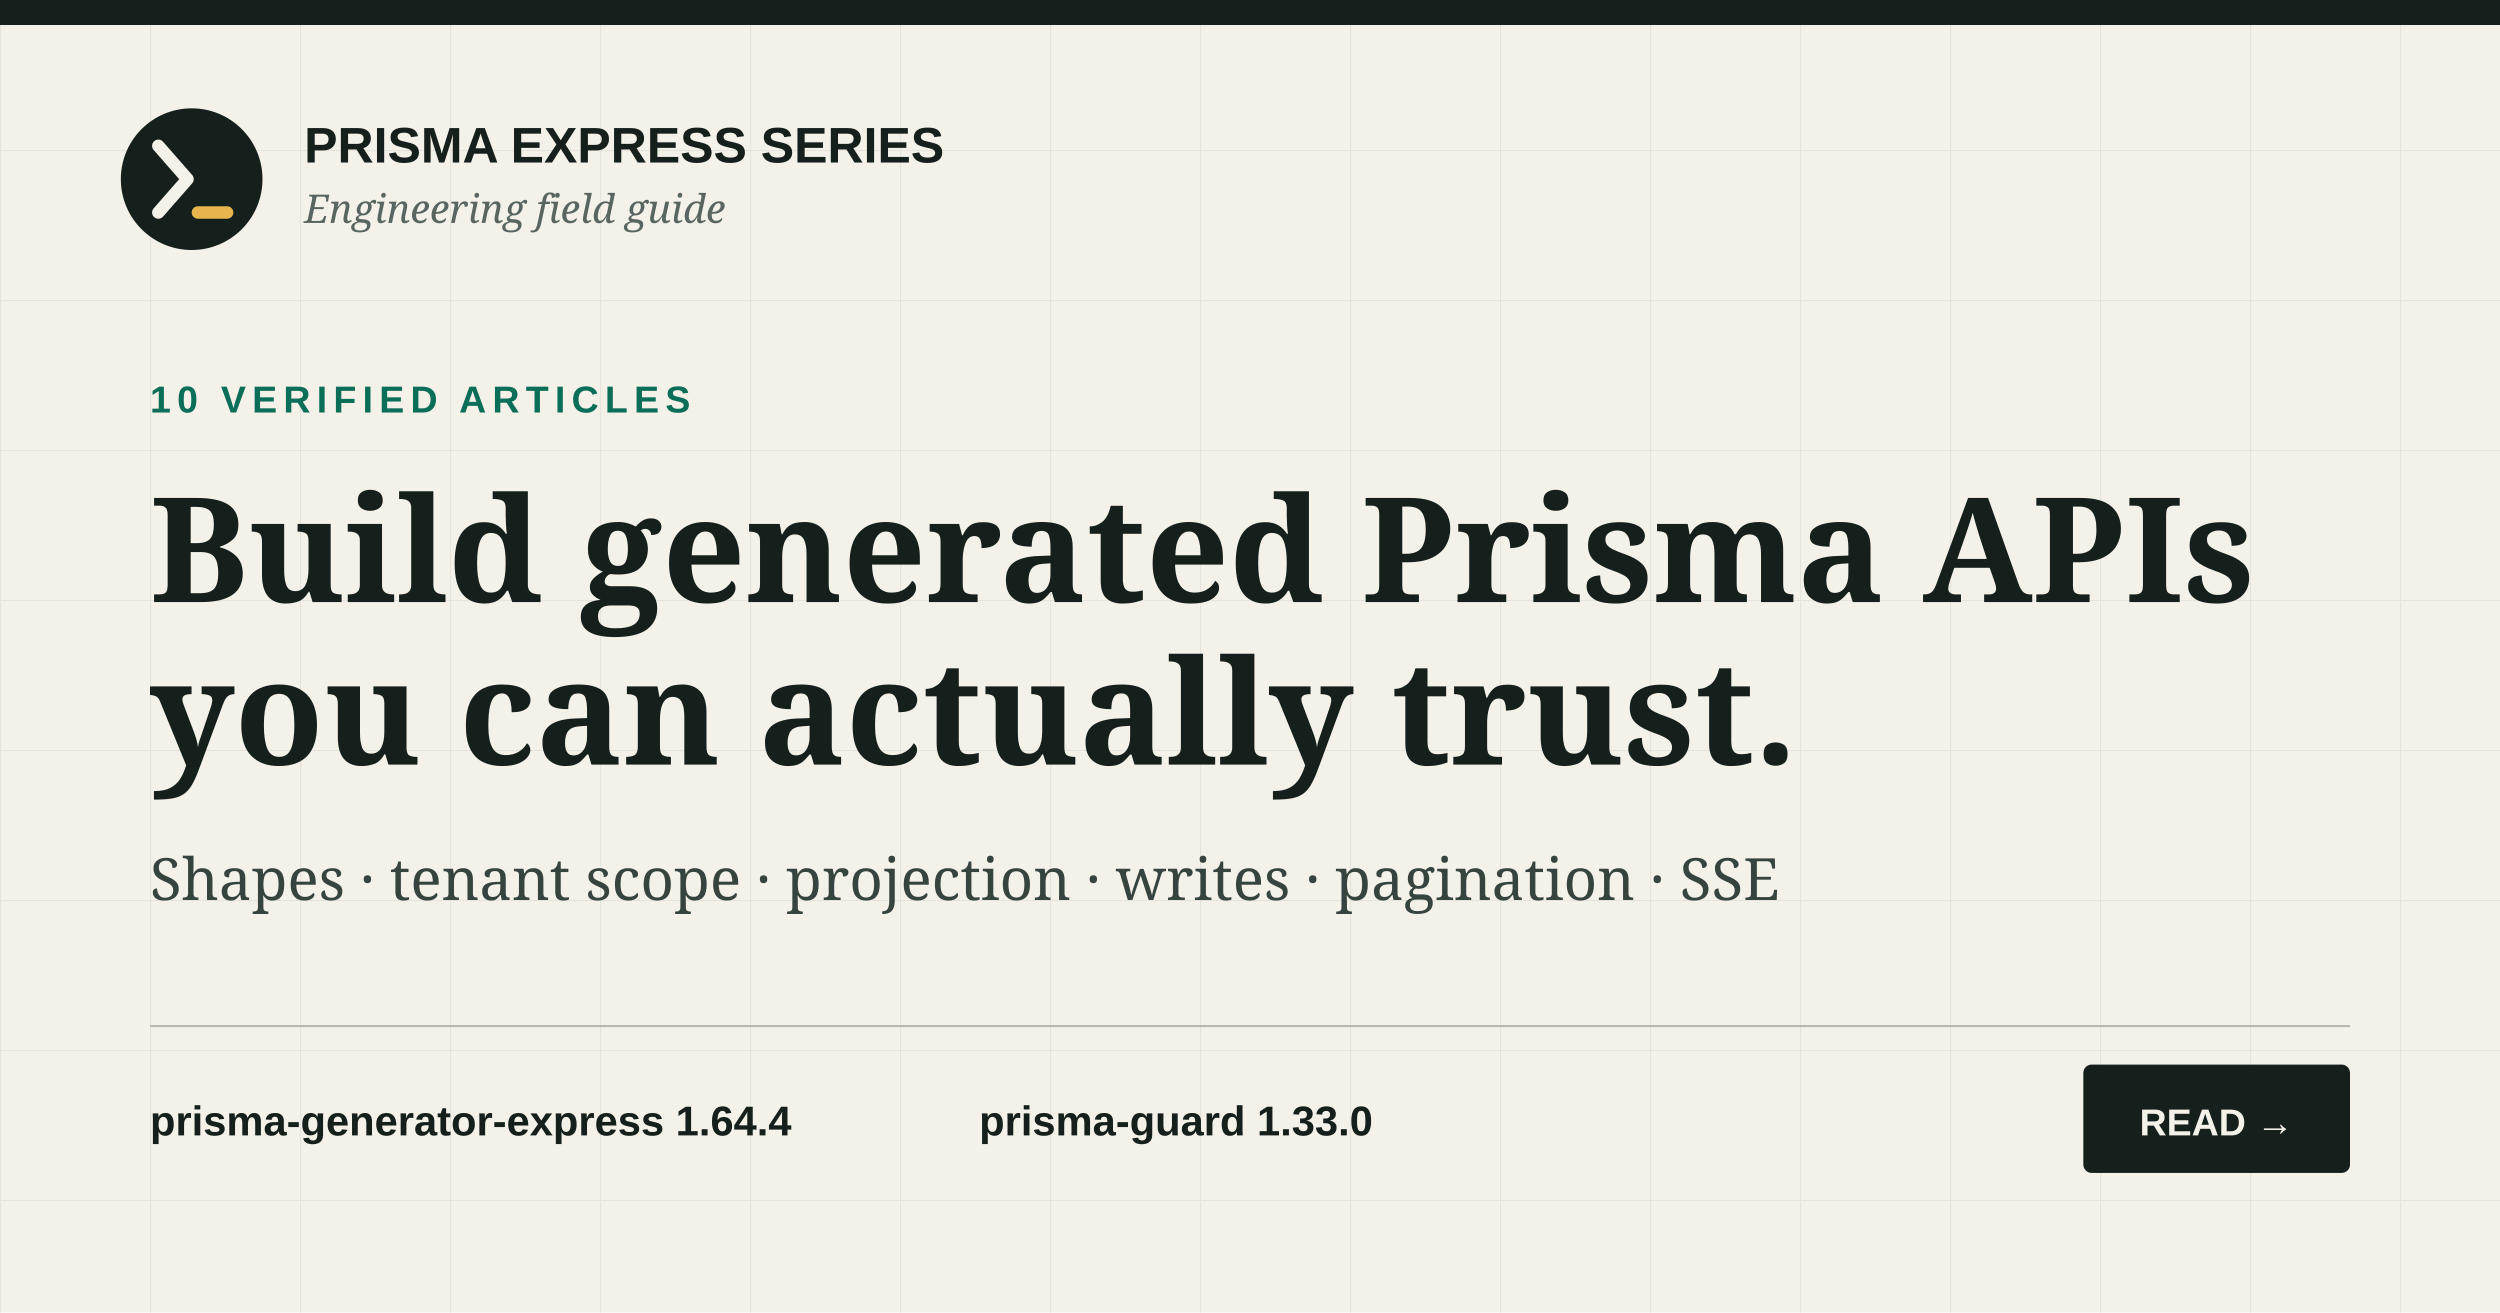
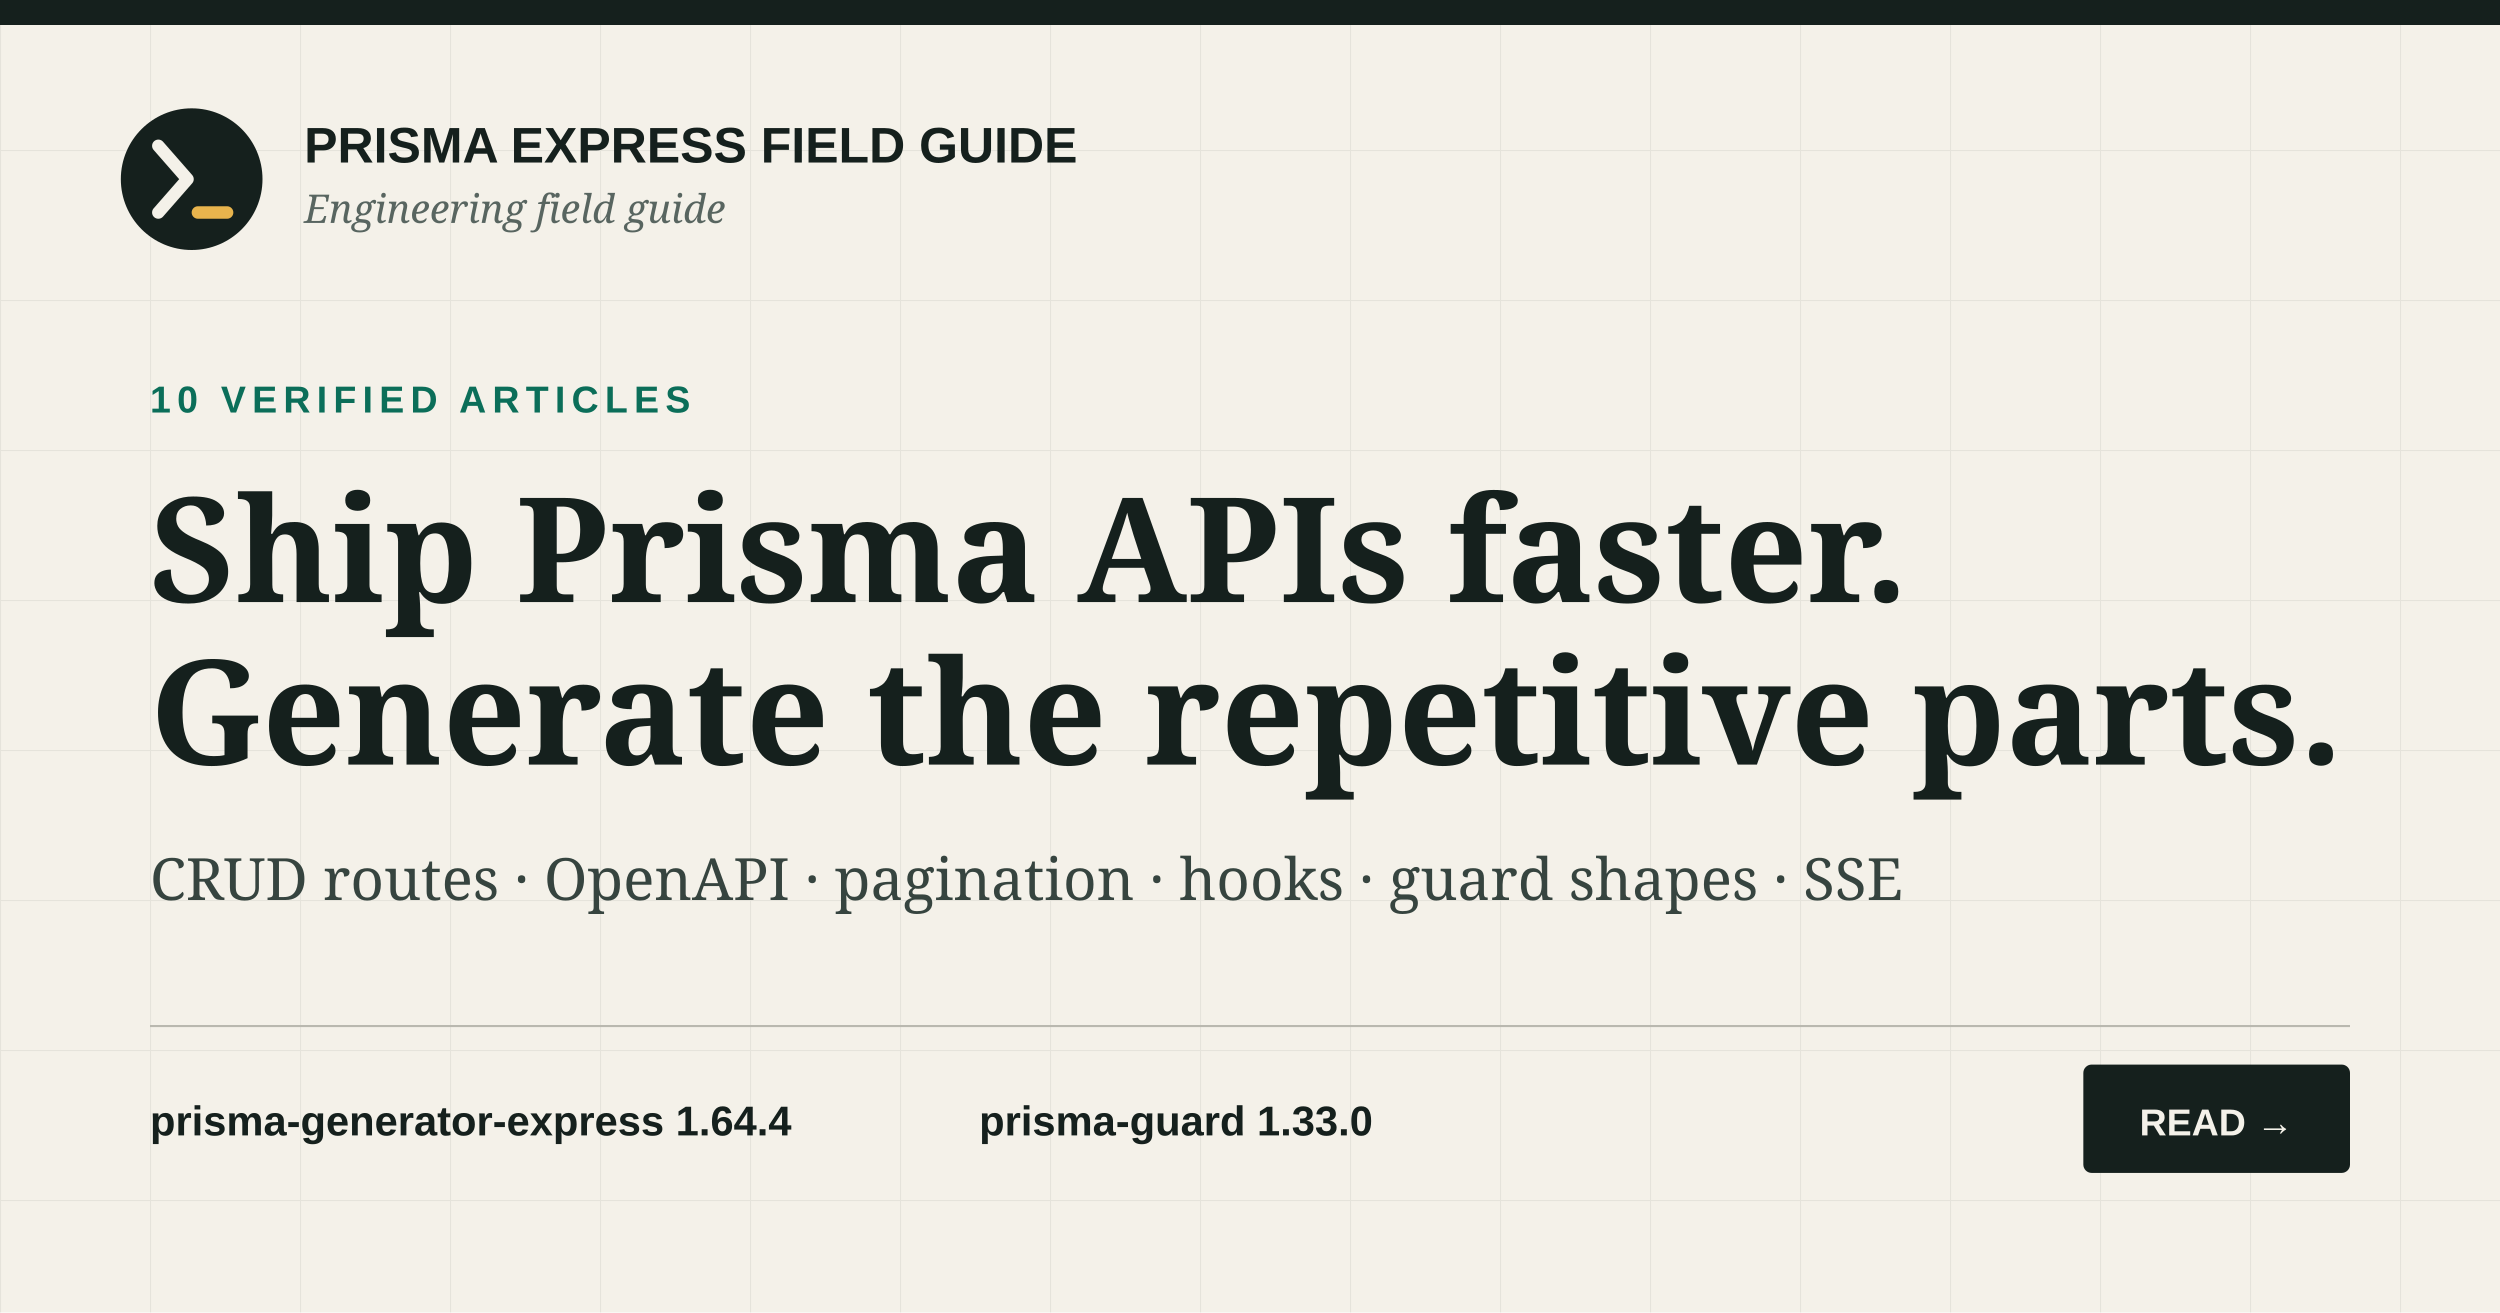
<svg xmlns="http://www.w3.org/2000/svg" width="1200" height="630" viewBox="0 0 1200 630">
  <defs>
    <pattern id="grid" width="72" height="72" patternUnits="userSpaceOnUse">
      <path d="M72 0H0V72" fill="none" stroke="#15201d" stroke-opacity=".07" />
    </pattern>
  </defs>
  <rect width="1200" height="630" fill="#f4f1e9" />
  <rect width="1200" height="630" fill="url(#grid)" />
  <rect width="1200" height="12" fill="#15201d" />
  <circle cx="92" cy="86" r="34" fill="#15201d" />
  <path d="M76 70l14 16-14 16" fill="none" stroke="#f4f1e9" stroke-linecap="round" stroke-linejoin="round" stroke-width="6" />
  <path d="M95 102h14" fill="none" stroke="#e8b44d" stroke-linecap="round" stroke-width="6" />
-   <text x="146" y="78" fill="#15201d" font-family="Arial, sans-serif" font-size="24" font-weight="700">PRISMA EXPRESS SERIES</text>
+   <text x="146" y="78" fill="#15201d" font-family="Arial, sans-serif" font-size="24" font-weight="700">PRISMA EXPRESS FIELD GUIDE</text>
  <text x="146" y="107" fill="#586560" font-family="Georgia, serif" font-size="19" font-style="italic">Engineering field guide</text>
  <text x="72" y="198" fill="#0b6e59" font-family="Arial, sans-serif" font-size="18" font-weight="700" letter-spacing="3">10 VERIFIED ARTICLES</text>
-   <text x="72" y="289" fill="#15201d" font-family="Georgia, serif" font-size="70" font-weight="700">Build generated Prisma APIs</text>
-   <text x="72" y="367" fill="#15201d" font-family="Georgia, serif" font-size="70" font-weight="700">you can actually trust.</text>
-   <text x="72" y="432" fill="#36443f" font-family="Georgia, serif" font-size="28">Shapes · tenant scope · projection · writes · pagination · SSE</text>
+   <text x="72" y="289" fill="#15201d" font-family="Georgia, serif" font-size="70" font-weight="700">Ship Prisma APIs faster.</text>
+   <text x="72" y="367" fill="#15201d" font-family="Georgia, serif" font-size="70" font-weight="700">Generate the repetitive parts.</text>
+   <text x="72" y="432" fill="#36443f" font-family="Georgia, serif" font-size="28">CRUD routes · OpenAPI · pagination · hooks · guard shapes · SSE</text>
  <rect x="72" y="492" width="1056" height="1" fill="#b9b8af" />
  <text x="72" y="545" fill="#15201d" font-family="Arial, sans-serif" font-size="20" font-weight="700">prisma-generator-express 1.64.4</text>
  <text x="470" y="545" fill="#15201d" font-family="Arial, sans-serif" font-size="20" font-weight="700">prisma-guard 1.33.0</text>
  <rect x="1000" y="511" width="128" height="52" rx="4" fill="#15201d" />
  <text x="1064" y="545" fill="#f4f1e9" font-family="Arial, sans-serif" font-size="18" font-weight="700" text-anchor="middle">READ →</text>
</svg>
